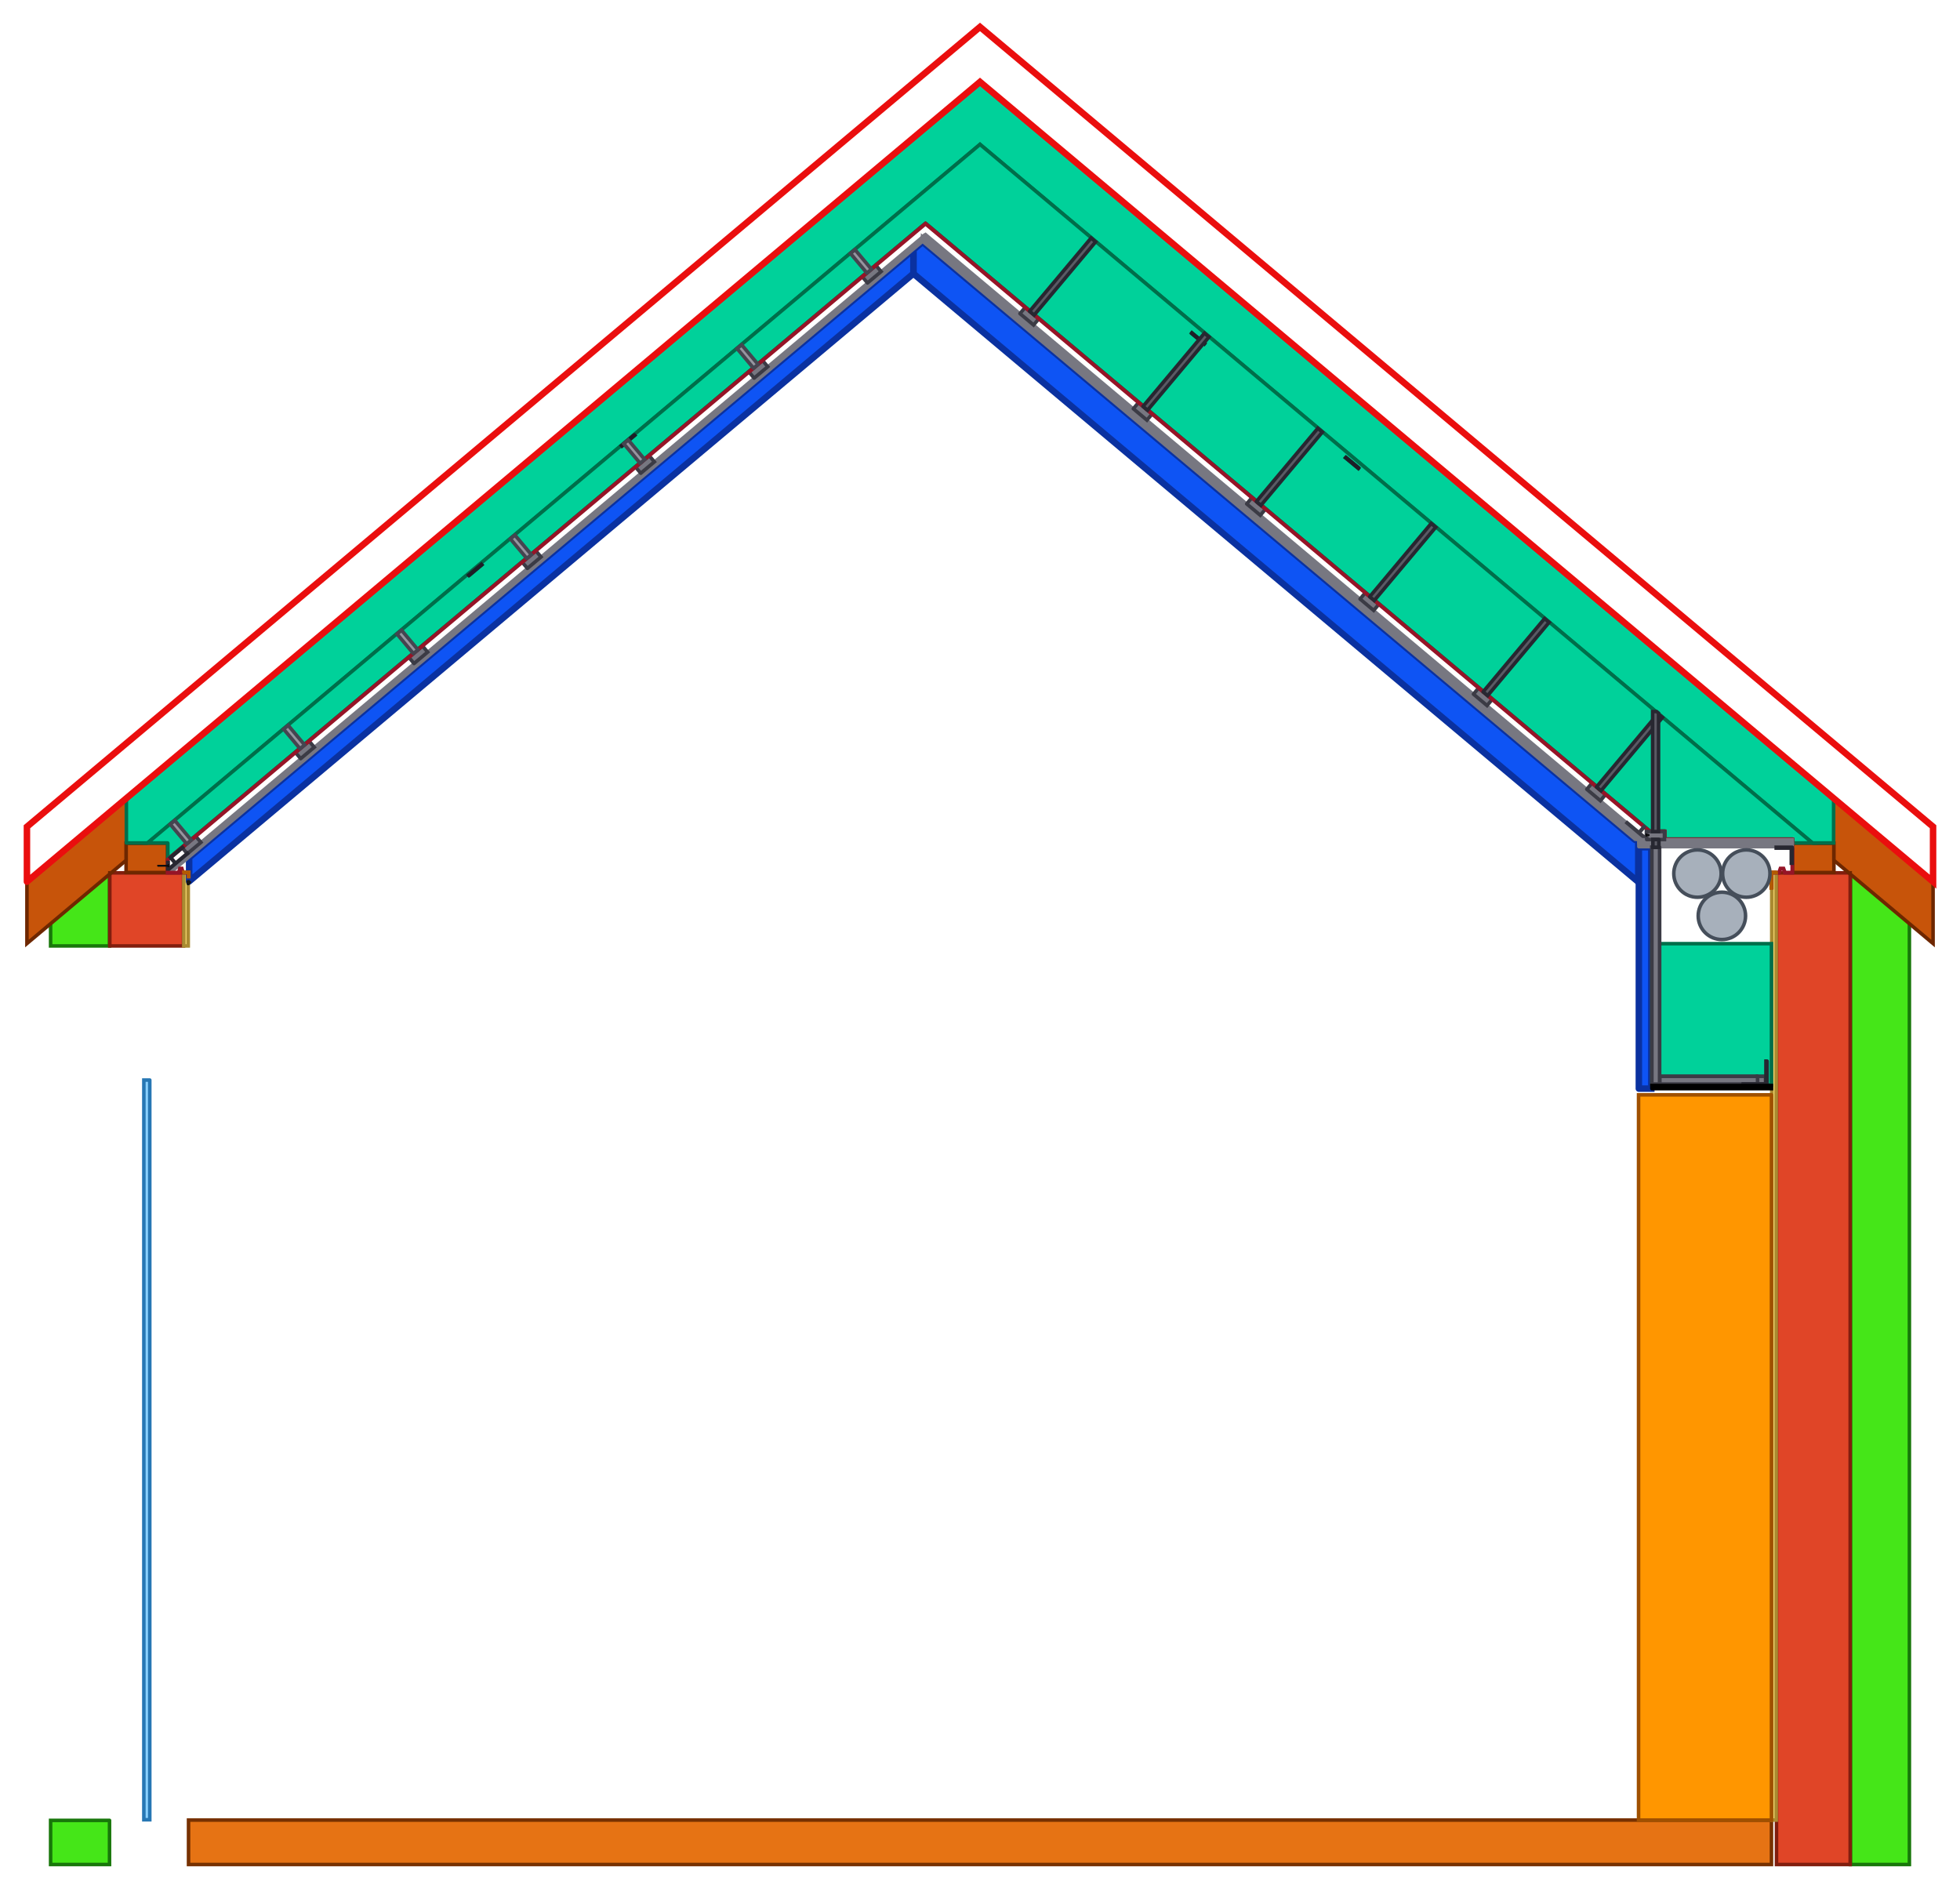
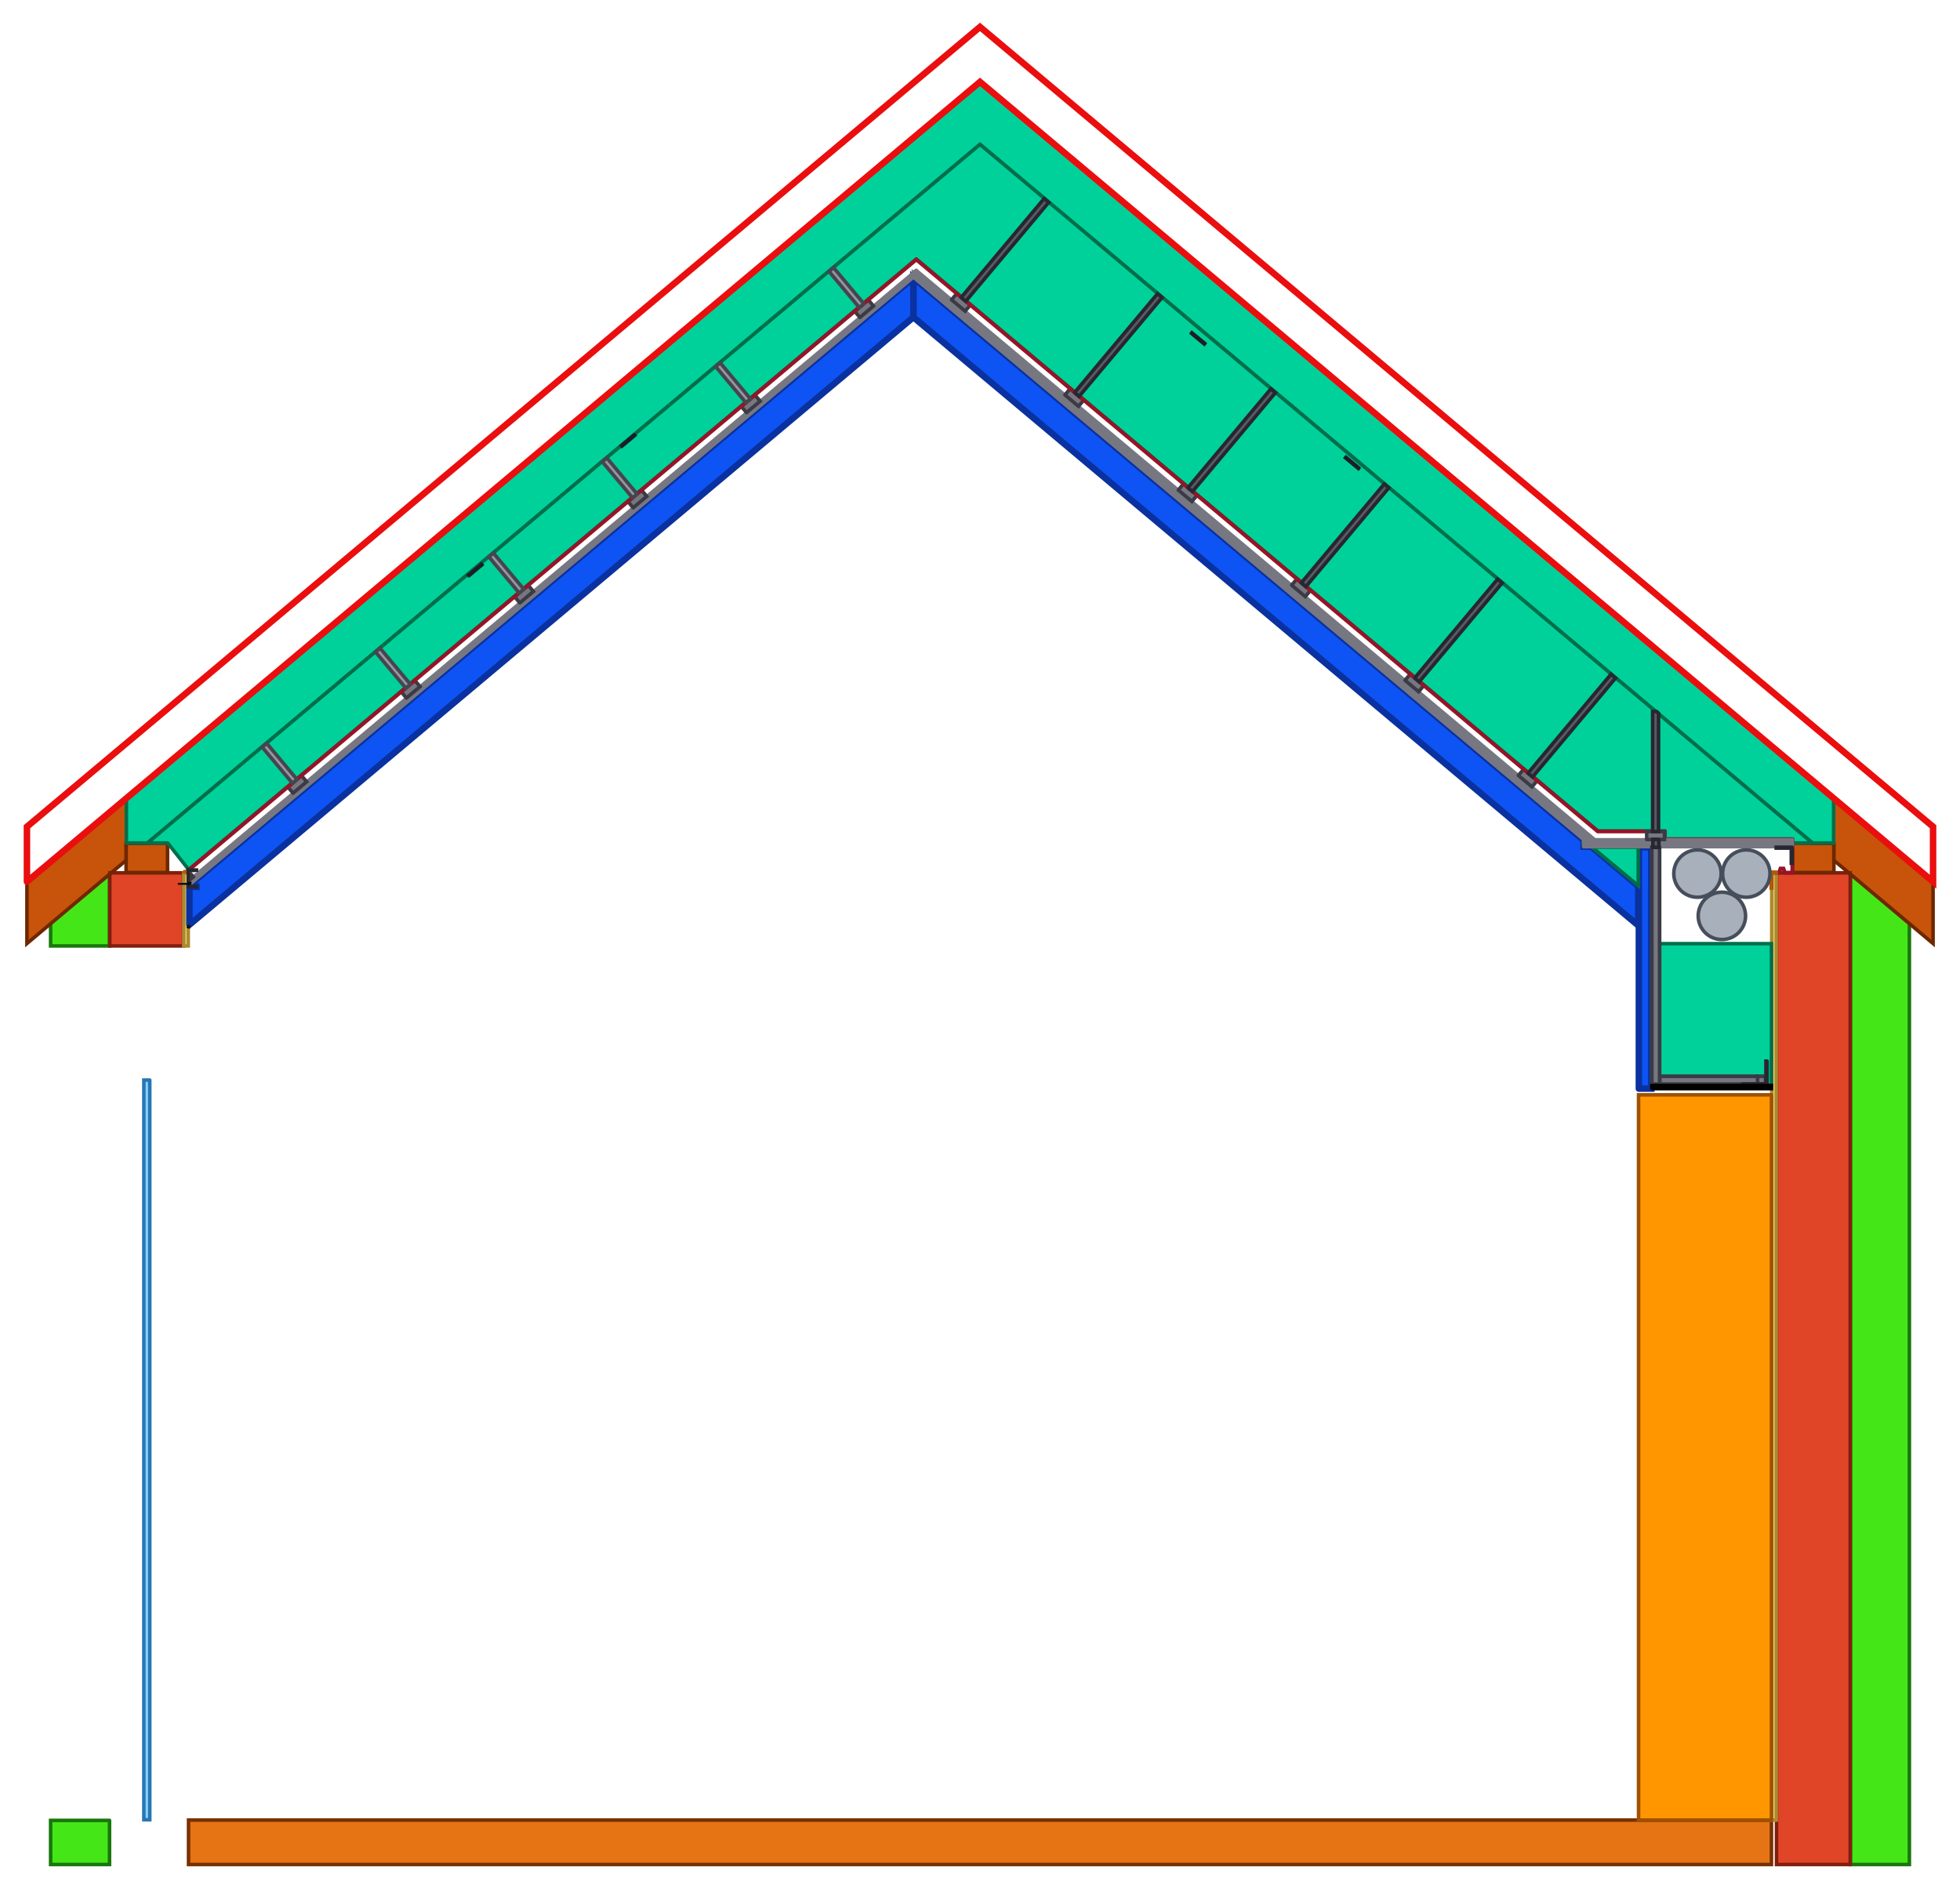
<svg xmlns="http://www.w3.org/2000/svg" width="6622.0mm" height="6389.6mm" viewBox="-636.0 -6148.6 6622.0 6389.6" version="1.1">
  <g transform="scale(1,-1)" stroke-linecap="round">
    <g fill="rgb(230,115,20)" stroke="rgb(119,49,0)" stroke-width="12.0" id="floor">
      <path d="M 5349.0,0.0 L 1.0,0.0 L 1.0,-150.0 L 5349.0,-150.0 L 5349.0,0.0" />
    </g>
    <g fill="rgb(69,230,24)" stroke="rgb(24,119,10)" stroke-width="12.0" id="eps">
+       <path d="M -266.0,-1.0 L -465.0,-1.0 L -465.0,-150.0 L -266.0,-150.0 L -266.0,-1.0" />
      <path d="M -266.0,3200.0 L -465.0,3200.0 L -465.0,2953.0 L -266.0,2953.0 L -266.0,3200.0" />
-       <path d="M -266.0,-1.0 L -465.0,-1.0 L -465.0,-150.0 L -266.0,-150.0 L -266.0,-1.0" />
      <path d="M 5815.0,3200.0 L 5616.0,3200.0 L 5616.0,-150.0 L 5815.0,-150.0 L 5815.0,3200.0" />
    </g>
    <g fill="rgb(224,69,39)" stroke="rgb(129,30,14)" stroke-width="12.0" id="masonry">
      <path d="M -16.0,3200.0 L -265.0,3200.0 L -265.0,2953.0 L -16.0,2953.0 L -16.0,3200.0" />
      <path d="M 5615.0,3200.0 L 5366.0,3200.0 L 5366.0,-150.0 L 5615.0,-150.0 L 5615.0,3200.0" />
    </g>
    <g fill="rgb(255,224,119)" stroke="rgb(170,139,49)" stroke-width="12.0" id="plaster">
      <path d="M 0.0,3200.0 L -15.0,3200.0 L -15.0,2953.0 L 0.0,2953.0 L 0.0,3200.0" />
      <path d="M 5365.0,3200.0 L 5350.0,3200.0 L 5350.0,0.0 L 5365.0,0.0 L 5365.0,3200.0" />
    </g>
    <g fill="rgb(255,150,0)" stroke="rgb(160,80,0)" stroke-width="12.0" id="furniture">
      <path d="M 5349.0,2450.0 L 4900.0,2450.0 L 4900.0,0.0 L 5349.0,0.0 L 5349.0,2450.0" />
    </g>
    <g fill="rgb(199,84,10)" stroke="rgb(110,39,0)" stroke-width="12.0" id="wall_plate">
      <path d="M -70.0,3300.0 L -210.0,3300.0 L -210.0,3201.0 L -70.0,3201.0 L -70.0,3300.0" />
      <path d="M 5560.0,3300.0 L 5420.0,3300.0 L 5420.0,3201.0 L 5560.0,3201.0 L 5560.0,3300.0" />
    </g>
    <g fill="rgb(199,84,10)" stroke="rgb(110,39,0)" stroke-width="12.0" id="rafters">
      <path d="M 5895.0,3168.026 L 2675.0,5869.927 L -545.0,3168.026 L -545.0,2961.161 L -265.0,3196.109 L -265.0,3200.0 L -260.363,3200.0 L -210.0,3242.259 L -210.0,3300.0 L -141.187,3300.0 L 2675.0,5663.062 L 5491.187,3300.0 L 5560.0,3300.0 L 5560.0,3242.259 L 5610.363,3200.0 L 5615.0,3200.0 L 5615.0,3196.109 L 5895.0,2961.161 L 5895.0,3168.026" />
    </g>
    <g fill="rgb(0,209,154)" stroke="rgb(0,110,74)" stroke-width="12.0" id="plenum_wool">
      <path d="M -209.0,3301.0 L -137.612,3301.0 L 2675.0,5661.062 L 5487.612,3301.0 L 5559.0,3301.0 L 5559.0,3449.963 L 2675.0,5869.927 L -209.0,3449.963 L -209.0,3301.0" />
-       <path d="M -69.0,3247 L 2490.195,5394.42 A 1.0,1.0 -140.0 0,0 2491.481,5394.42 L 4938.055,3341.5 L 4988.5,3341.5 A 1.0,1.0 180.0 0,0 4989.5,3340.5 L 4989.5,3314.5 L 5420.0,3314.5 A 1.0,1.0 180.0 0,0 5421.0,3313.5 L 5421.0,3301.0 L 5487.248,3301.0 L 2675.0,5660.756 L -137.248,3301.0 L -70.0,3301.0 A 1.0,1.0 180.0 0,0 -69.0,3300.0 L -69.0,3247 M 990.575,4242.134 L 991.86,4240.602 L 948.526,4204.24 L 947.241,4205.773 L 990.575,4242.134 M 1465.21,4641.706 L 1463.925,4643.238 L 1507.259,4679.599 L 1508.544,4678.067 L 1465.21,4641.706 M 3911.354,4603.57 L 3954.687,4567.719 L 3953.401,4566.187 L 3910.068,4602.038 L 3911.354,4603.57 M 3434.147,4988.324 L 3432.861,4986.791 L 3389.528,5022.643 L 3390.813,5024.175 L 3434.147,4988.324" />
+       <path d="M 1.347,3211.041 L 2459.08,5273.324 A 1.0,1.0 -140 0,0 2460.366,5273.324 L 4762.624,3341.5 L 4988.5,3341.5 A 1.0,1.0 180.0 0,0 4989.5,3340.5 L 4989.5,3314.5 L 5420.0,3314.5 A 1.0,1.0 180.0 0,0 5421.0,3313.5 L 5421.0,3301.0 L 5487.248,3301.0 L 2675.0,5660.756 L -137.248,3301.0 L -70.0,3301.0 A 1.0,1.0 180.0 0,0 -69.214,3300.619 L 1.347,3211.041 M 990.575,4242.134 L 991.86,4240.602 L 948.526,4204.24 L 947.241,4205.773 L 990.575,4242.134 M 1507.259,4679.599 L 1508.544,4678.067 L 1465.21,4641.706 L 1463.925,4643.238 L 1507.259,4679.599 M 3911.354,4603.57 L 3954.687,4567.719 L 3953.401,4566.187 L 3910.068,4602.038 L 3911.354,4603.57 M 3434.147,4988.324 L 3432.861,4986.791 L 3389.528,5022.643 L 3390.813,5024.175 L 3434.147,4988.324" />
    </g>
    <g fill="rgb(69,69,80)" stroke="rgb(30,30,39)" stroke-width="12.0" id="racking_strap">
      <path d="M 1507.259,4679.599 L 1463.925,4643.238 L 1465.21,4641.706 L 1508.544,4678.067 L 1507.259,4679.599" />
      <path d="M 948.526,4204.24 L 991.86,4240.602 L 990.575,4242.134 L 947.241,4205.773 L 948.526,4204.24" />
      <path d="M 3954.687,4567.719 L 3911.354,4603.57 L 3910.068,4602.038 L 3953.401,4566.187 L 3954.687,4567.719" />
      <path d="M 3389.528,5022.643 L 3432.861,4986.791 L 3434.147,4988.324 L 3390.813,5024.175 L 3389.528,5022.643" />
    </g>
    <g fill="none" stroke="rgb(234,14,14)" stroke-width="22.0" id="roofing">
      <path d="M -545.0,3170.026 L 2675.0,5871.927 L 5895.0,3170.026 L 5895.0,3355.699 L 2675.0,6057.6 L -545.0,3355.699 L -545.0,3170.026" />
    </g>
    <g fill="rgb(139,209,255)" stroke="rgb(39,119,180)" stroke-width="12.0" id="glazing">
      <path d="M -130.0,2500.0 L -150.0,2500.0 L -150.0,1.0 L -130.0,1.0 L -130.0,2500.0" />
    </g>
    <g fill="rgb(14,84,244)" stroke="rgb(10,49,160)" stroke-width="22.0" id="slope_naturheld_140">
-       <path d="M 2450.0,5223.972 A 1.0,1.0 -140.0 0,0 2450.643,5223.738 L 4899.0,3169.322 L 4899.0,3311.5 L 4888.607,3311.5 A 1.0,1.0 0.0 0,0 4887.964,3311.734 L 2481.114,5331.321 L 2450.0,5305.212 L 2450.0,5223.972" />
-       <path d="M 3.0,3171 L 2449.357,5223.738 A 1.0,1.0 -140.0 0,0 2450.0,5223.972 L 2450.0,5305.212 L 3.0,3251.936 L 3.0,3171" />
+       <path d="M 2450.0,5076.768 A 1.0,1.0 -140.0 0,0 2450.643,5076.534 L 4899.0,3022.118 L 4899.0,3155.27 L 4740.222,3288.5 L 4714.176,3288.5 L 4714.176,3299.0 L 4727.709,3299.0 L 4725.325,3301.0 L 4714.176,3301.0 L 4714.176,3310.355 L 2450.0,5210.225 L 2450.0,5076.768" />
+       <path d="M 4.0,3024.635 L 2449.357,5076.534 A 1.0,1.0 -140.0 0,0 2450.0,5076.768 L 2450.0,5210.225 L 4.0,3157.787 L 4.0,3153.543 L 27.8,3153.543 L 27.8,3152.743 L 4.0,3152.743 L 4.0,3024.635" />
    </g>
    <g fill="rgb(230,230,234)" stroke="rgb(119,119,129)" stroke-width="12.0" id="slope_gkf">
-       <path d="M 2481.114,5333.626 L 4888.607,3313.5 L 4908.053,3311.5 L 2481.114,5347.944 L 2481.114,5333.626" />
-       <path d="M -58.0,3203.056 L 2481.114,5333.626 L 2481.114,5347.944 L -58.0,3217.374 L -58.0,3203.056" />
-       <path d="M 2481.114,5349.944 L 4908.053,3313.5 L 4927.5,3311.5 L 2490.838,5356.102 L 2481.114,5349.944" />
+       <path d="M 2450.0,5212.53 L 4713.176,3313.5 L 4732.622,3311.5 L 2450.0,5226.848 L 2450.0,5212.53" />
+       <path d="M 1.2,3157.743 L 2450.0,5212.53 L 2450.0,5226.848 L 1.2,3172.06 L 1.2,3157.743" />
+       <path d="M 2450.0,5228.848 L 4732.622,3313.5 L 4752.069,3311.5 L 2459.723,5235.006 L 2450.0,5228.848" />
    </g>
    <g fill="rgb(119,119,129)" stroke="rgb(59,59,69)" stroke-width="12.0" id="slope_cd">
-       <path d="M -2.354,3265.066 L 42.752,3302.915 L 25.397,3323.598 L -19.709,3285.749 L -19.067,3284.983 L -19.923,3284.265 L -3.853,3265.113 L -2.997,3265.832 L -2.354,3265.066" />
-       <path d="M 379.812,3585.741 L 425.774,3624.308 L 408.419,3644.992 L 362.456,3606.424 L 379.812,3585.741" />
-       <path d="M 762.834,3907.135 L 808.797,3945.702 L 791.441,3966.385 L 745.479,3927.818 L 762.834,3907.135" />
-       <path d="M 1145.856,4228.529 L 1191.819,4267.096 L 1174.463,4287.779 L 1128.501,4249.212 L 1145.856,4228.529" />
-       <path d="M 1528.878,4549.923 L 1574.841,4588.49 L 1557.486,4609.173 L 1511.523,4570.606 L 1528.878,4549.923" />
-       <path d="M 1911.901,4871.316 L 1957.863,4909.884 L 1940.508,4930.567 L 1894.545,4892 L 1911.901,4871.316" />
-       <path d="M 2294.923,5192.71 L 2340.885,5231.277 L 2323.53,5251.961 L 2277.567,5213.393 L 2294.923,5192.71" />
-       <path d="M 2810.038,5089.262 L 2856,5050.694 L 2873.356,5071.378 L 2827.393,5109.945 L 2810.038,5089.262" />
-       <path d="M 3193.06,4767.868 L 3239.023,4729.301 L 3256.378,4749.984 L 3210.415,4788.551 L 3193.06,4767.868" />
-       <path d="M 3576.082,4446.474 L 3622.045,4407.907 L 3639.4,4428.59 L 3593.438,4467.157 L 3576.082,4446.474" />
-       <path d="M 3959.104,4125.08 L 4005.067,4086.513 L 4022.422,4107.196 L 3976.46,4145.764 L 3959.104,4125.08" />
-       <path d="M 4342.127,3803.687 L 4388.089,3765.119 L 4405.445,3785.802 L 4359.482,3824.37 L 4342.127,3803.687" />
-       <path d="M 4725.149,3482.293 L 4771.112,3443.725 L 4788.467,3464.409 L 4742.504,3502.976 L 4725.149,3482.293" />
+       <path d="M 1.2,3173.06 L 17.041,3186.352 L 1.2,3205.23 L 1.2,3173.06" />
+       <path d="M 354.1,3469.179 L 400.063,3507.746 L 382.708,3528.429 L 336.745,3489.862 L 354.1,3469.179" />
+       <path d="M 737.122,3790.573 L 783.085,3829.14 L 765.73,3849.823 L 719.767,3811.256 L 737.122,3790.573" />
+       <path d="M 1120.145,4111.966 L 1166.107,4150.534 L 1148.752,4171.217 L 1102.789,4132.65 L 1120.145,4111.966" />
+       <path d="M 1503.167,4433.36 L 1549.129,4471.927 L 1531.774,4492.611 L 1485.812,4454.043 L 1503.167,4433.36" />
+       <path d="M 1886.189,4754.754 L 1932.152,4793.321 L 1914.796,4814.004 L 1868.834,4775.437 L 1886.189,4754.754" />
+       <path d="M 2269.211,5076.148 L 2315.174,5114.715 L 2297.819,5135.398 L 2251.856,5096.831 L 2269.211,5076.148" />
+       <path d="M 2578.882,5136.02 L 2624.845,5097.453 L 2642.2,5118.136 L 2596.238,5156.703 L 2578.882,5136.02" />
+       <path d="M 2961.904,4814.626 L 3007.867,4776.059 L 3025.222,4796.742 L 2979.26,4835.31 L 2961.904,4814.626" />
+       <path d="M 3344.927,4493.233 L 3390.889,4454.665 L 3408.245,4475.348 L 3362.282,4513.916 L 3344.927,4493.233" />
+       <path d="M 3727.949,4171.839 L 3773.912,4133.271 L 3791.267,4153.955 L 3745.304,4192.522 L 3727.949,4171.839" />
+       <path d="M 4110.971,3850.445 L 4156.934,3811.878 L 4174.289,3832.561 L 4128.326,3871.128 L 4110.971,3850.445" />
+       <path d="M 4493.993,3529.051 L 4539.956,3490.484 L 4557.311,3511.167 L 4511.349,3549.734 L 4493.993,3529.051" />
    </g>
    <g fill="rgb(224,34,59)" stroke="rgb(150,20,39)" stroke-width="12.0" id="slope_foil">
-       <path d="M -18.377,3200.0 L 0.0,3200.0 L 0.0,3188.0 L 1.0,3188.0 L 1.0,3201.0 L -17.623,3201.0 L -21.623,3215.0 L -28.377,3215.0 L -32.377,3201.0 L -69.0,3201.0 L -69.0,3244.389 L 2490.838,5392.348 L 4937.327,3339.5 L 4987.5,3339.5 L 4987.5,3312.5 L 5419.0,3312.5 L 5419.0,3201.0 L 5394.852,3201.0 L 5389.852,3215.0 L 5379.148,3215.0 L 5374.148,3201.0 L 5349.0,3201.0 L 5349.0,3150.0 L 5350.0,3150.0 L 5350.0,3200.0 L 5374.852,3200.0 L 5379.852,3214.0 L 5389.148,3214.0 L 5394.148,3200.0 L 5420.0,3200.0 L 5420.0,3313.5 L 4988.5,3313.5 L 4988.5,3340.5 L 4937.691,3340.5 L 2490.838,5393.654 L -70.0,3244.856 L -70.0,3200.0 L -31.623,3200.0 L -27.623,3214.0 L -22.377,3214.0 L -18.377,3200.0" />
+       <path d="M 14.592,3208.706 L 1.0,3208.706 L 1.0,3208.459 L 14.663,3208.459 L 14.592,3208.706" />
+       <path d="M -0.0,3208.605 L -0.174,3208.459 L 0.0,3208.459 L 0.0,3208.605" />
+       <path d="M 2.0,3173.732 L 1.0,3172.893 L 1.0,3169.612 L 1.2,3169.612 L 1.2,3172.06 L 2.0,3172.732 L 2.0,3173.732" />
+       <path d="M 4762.26,3340.5 L 2459.723,5272.558 L 1.074,3209.506 L 2.63,3209.506 L 2459.723,5271.252 L 4761.896,3339.5 L 4987.5,3339.5 L 4987.5,3312.5 L 5419.0,3312.5 L 5419.0,3201.0 L 5394.852,3201.0 L 5389.852,3215.0 L 5379.148,3215.0 L 5374.148,3201.0 L 5349.0,3201.0 L 5349.0,3150.0 L 5350.0,3150.0 L 5350.0,3200.0 L 5374.852,3200.0 L 5379.852,3214.0 L 5389.148,3214.0 L 5394.148,3200.0 L 5420.0,3200.0 L 5420.0,3313.5 L 4988.5,3313.5 L 4988.5,3340.5 L 4762.26,3340.5" />
    </g>
    <g fill="rgb(255,139,0)" stroke="rgb(180,90,0)" stroke-width="12.0" id="vapour_brake_tape">
-       <path d="M -15.0,3201.0 L 1.0,3201.0 L 1.0,3187.0 L 2.0,3187.0 L 2.0,3202.0 L -15.0,3202.0 L -15.0,3201.0" />
+       <path d="M 0.8,3204.0 L 0.8,3169.612 L 1.0,3169.612 L 1.0,3172.893 L 1.05,3172.935 L 1.05,3204.0 L 0.8,3204.0" />
+       <path d="M -13.0,3204.0 L -13.0,3203.0 L 0.0,3203.0 L 0.0,3204.0 L -13.0,3204.0" />
      <path d="M 5365.0,3202.0 L 5348.0,3202.0 L 5348.0,3149.0 L 5349.0,3149.0 L 5349.0,3201.0 L 5365.0,3201.0 L 5365.0,3202.0" />
    </g>
    <g fill="rgb(119,119,129)" stroke="rgb(39,39,49)" stroke-width="12.0" id="eave_ud">
-       <path d="M -68.0,3213.143 L -68.0,3235.143 L -69.0,3235.143 L -69.0,3213.143 L -64.404,3213 L -2.354,3265.066 L -2.997,3265.832 L -42.831,3232.407 L -58.901,3251.558 L -19.067,3284.983 L -19.709,3285.749 L -60.31,3251.681 L -43.597,3231.764 L -65.047,3213.766 L -68.0,3213.143" />
+       <path d="M 0.0,3152.743 L 27.8,3152.743 L 27.8,3153.543 L 0.8,3153.543 L 0.8,3208.706 L 27.8,3208.706 L 27.8,3209.506 L -0.0,3209.506 L 0.0,3152.743" />
    </g>
    <g fill="rgb(244,244,244)" stroke="rgb(20,20,20)" stroke-width="12.0" id="eave_acrylic">
-       <path d="M 0.0,3163.678 L 6.0,3172.212 L 2.0,3168.856 L 0.0,3168.856 L 0.0,3163.678" />
+       <path d="M 2.4,3018.787 L 2.4,3020.787 L 0.2,3015.141 L 0.2,3013.141 L 2.4,3018.787" />
    </g>
    <g fill="rgb(150,150,160)" stroke="rgb(69,69,80)" stroke-width="12.0" id="slope_direct_hanger">
-       <path d="M -5.245,3297.886 L 10.076,3310.742 L -45.355,3376.802 L -60.676,3363.946 L -5.245,3297.886" />
-       <path d="M 377.777,3619.28 L 393.098,3632.136 L 337.667,3698.196 L 322.346,3685.34 L 377.777,3619.28" />
-       <path d="M 760.799,3940.674 L 776.12,3953.53 L 720.69,4019.59 L 705.369,4006.734 L 760.799,3940.674" />
-       <path d="M 1143.822,4262.068 L 1159.143,4274.923 L 1103.712,4340.983 L 1088.391,4328.128 L 1143.822,4262.068" />
-       <path d="M 1526.844,4583.462 L 1542.165,4596.317 L 1486.734,4662.377 L 1471.413,4649.521 L 1526.844,4583.462" />
-       <path d="M 1909.866,4904.855 L 1925.187,4917.711 L 1869.756,4983.771 L 1854.435,4970.915 L 1909.866,4904.855" />
-       <path d="M 2292.888,5226.249 L 2308.209,5239.105 L 2252.778,5305.165 L 2237.458,5292.309 L 2292.888,5226.249" />
+       <path d="M 352.066,3502.718 L 367.387,3515.574 L 265.183,3637.375 L 249.863,3624.519 L 352.066,3502.718" />
+       <path d="M 735.088,3824.112 L 750.409,3836.967 L 648.206,3958.768 L 632.885,3945.913 L 735.088,3824.112" />
+       <path d="M 1118.11,4145.505 L 1133.431,4158.361 L 1031.228,4280.162 L 1015.907,4267.306 L 1118.11,4145.505" />
+       <path d="M 1501.132,4466.899 L 1516.453,4479.755 L 1414.25,4601.556 L 1398.929,4588.7 L 1501.132,4466.899" />
+       <path d="M 1884.155,4788.293 L 1899.476,4801.149 L 1797.272,4922.95 L 1781.951,4910.094 L 1884.155,4788.293" />
+       <path d="M 2267.177,5109.687 L 2282.498,5122.543 L 2180.295,5244.344 L 2164.974,5231.488 L 2267.177,5109.687" />
    </g>
    <g fill="rgb(90,90,100)" stroke="rgb(39,39,49)" stroke-width="12.0" id="slope_nonius">
-       <path d="M 2842.714,5097.089 L 2858.035,5084.233 L 3065.649,5331.658 L 3050.328,5344.514 L 2842.714,5097.089" />
-       <path d="M 3225.736,4775.695 L 3241.057,4762.84 L 3448.671,5010.264 L 3433.35,5023.12 L 3225.736,4775.695" />
-       <path d="M 3608.758,4454.302 L 3624.079,4441.446 L 3831.693,4688.87 L 3816.372,4701.726 L 3608.758,4454.302" />
-       <path d="M 3991.781,4132.908 L 4007.102,4120.052 L 4214.715,4367.476 L 4199.394,4380.332 L 3991.781,4132.908" />
-       <path d="M 4374.803,3811.514 L 4390.124,3798.658 L 4597.737,4046.083 L 4582.417,4058.938 L 4374.803,3811.514" />
-       <path d="M 4757.825,3490.12 L 4773.146,3477.264 L 4947.5,3685.051 L 4947.5,3716.166 L 4757.825,3490.12" />
-       <path d="M 4967.5,3708.887 L 4980.76,3724.689 L 4967.5,3735.815 L 4967.5,3708.887" />
+       <path d="M 2611.558,5143.848 L 2626.879,5130.992 L 2906.977,5464.799 L 2891.656,5477.655 L 2611.558,5143.848" />
+       <path d="M 2994.581,4822.454 L 3009.902,4809.598 L 3289.999,5143.405 L 3274.678,5156.261 L 2994.581,4822.454" />
+       <path d="M 3377.603,4501.06 L 3392.924,4488.204 L 3673.021,4822.011 L 3657.7,4834.867 L 3377.603,4501.06" />
+       <path d="M 3760.625,4179.666 L 3775.946,4166.81 L 4056.044,4500.618 L 4040.723,4513.473 L 3760.625,4179.666" />
+       <path d="M 4143.647,3858.272 L 4158.968,3845.417 L 4439.066,4179.224 L 4423.745,4192.08 L 4143.647,3858.272" />
+       <path d="M 4526.67,3536.879 L 4541.99,3524.023 L 4822.088,3857.83 L 4806.767,3870.686 L 4526.67,3536.879" />
    </g>
    <g fill="rgb(14,84,244)" stroke="rgb(10,49,160)" stroke-width="22.0" id="soffit_naturheld_140">
      <path d="M 4901.0,2471.0 L 4943.0,2471.0 L 4943.0,3286.5 L 4901.0,3286.5 L 4901.0,2471.0" />
    </g>
    <g fill="rgb(0,209,154)" stroke="rgb(0,110,74)" stroke-width="12.0" id="soffit_mineral_wool">
      <path d="M 4945.0,2483.5 L 5349.0,2483.5 L 5349.0,2960.606 L 4945.0,2960.606 L 4945.0,2483.5 M 5302.0,2486.5 L 5302.0,2512.5 L 5329.0,2512.5 L 5329.0,2486.5 L 5302.0,2486.5" />
+       <path d="M 4742.97,3286.5 L 4899.0,3156.736 L 4899.0,3286.5 L 4742.97,3286.5" />
    </g>
    <g fill="rgb(119,119,129)" stroke="rgb(59,59,69)" stroke-width="12.0" id="soffit_ud">
-       <path d="M 4926.5,3316.5 L 4927.5,3316.5 L 4927.5,3338.5 L 4926.5,3338.5 L 4926.5,3316.658 L 4923.547,3317.123 L 4902.097,3335.121 L 4918.81,3355.038 L 4918.044,3355.681 L 4901.331,3335.764 L 4861.497,3369.189 L 4860.854,3368.423 L 4922.904,3316.357 L 4926.5,3316.5" />
      <path d="M 5329.0,2512.5 L 5302.0,2512.5 L 5302.0,2486.5 L 5329.0,2486.5 L 5329.0,2512.5" />
    </g>
    <g fill="rgb(230,230,234)" stroke="rgb(119,119,129)" stroke-width="12.0" id="soffit_gkf">
-       <path d="M 4901.0,3288.5 L 5419.0,3288.5 L 5419.0,3299.0 L 4901.0,3299.0 L 4901.0,3288.5" />
-       <path d="M 4901.0,3301.0 L 5419.0,3301.0 L 5419.0,3311.5 L 4901.0,3311.5 L 4901.0,3301.0" />
+       <path d="M 4714.176,3288.5 L 5419.0,3288.5 L 5419.0,3299.0 L 4714.176,3299.0 L 4714.176,3288.5" />
+       <path d="M 4714.176,3301.0 L 5419.0,3301.0 L 5419.0,3311.5 L 4714.176,3311.5 L 4714.176,3301.0" />
    </g>
    <g fill="rgb(119,119,129)" stroke="rgb(59,59,69)" stroke-width="12.0" id="soffit_cd">
      <path d="M 4971.0,3286.5 L 4945.0,3286.5 L 4945.0,2486.5 L 4971.0,2486.5 L 4971.0,3286.5" />
      <path d="M 5302.0,2512.5 L 4972.0,2512.5 L 4972.0,2486.5 L 5302.0,2486.5 L 5302.0,2512.5" />
      <path d="M 4971.0,3286.5 L 4945.0,3286.5 L 4945.0,2486.5 L 4971.0,2486.5 L 4971.0,3286.5" />
      <path d="M 5302.0,2512.5 L 4972.0,2512.5 L 4972.0,2486.5 L 5302.0,2486.5 L 5302.0,2512.5" />
      <path d="M 4927.5,3312.5 L 4987.5,3312.5 L 4987.5,3339.5 L 4927.5,3339.5 L 4927.5,3312.5" />
    </g>
    <g fill="rgb(20,20,23)" stroke="rgb(10,10,11)" stroke-width="2.0" id="joint_screw">
-       <path d="M -68.0,3220.143 L -66.4,3220.143 L -66.4,3228.143 L -68.0,3228.143 L -68.0,3220.143" />
-       <path d="M -103.0,3222.393 L -68.0,3222.393 L -68.0,3225.893 L -103.0,3225.893 L -103.0,3222.393" />
-       <path d="M -68.0,3220.143 L -66.4,3220.143 L -66.4,3228.143 L -68.0,3228.143 L -68.0,3220.143" />
-       <path d="M -103.0,3222.393 L -68.0,3222.393 L -68.0,3225.893 L -103.0,3225.893 L -103.0,3222.393" />
-       <path d="M -103.0,3222.393 L -68.0,3222.393 L -68.0,3225.893 L -103.0,3225.893 L -103.0,3222.393" />
-       <path d="M 4924.9,3323.5 L 4926.5,3323.5 L 4926.5,3331.5 L 4924.9,3331.5 L 4924.9,3323.5" />
-       <path d="M 4926.5,3325.75 L 4936.0,3325.75 L 4936.0,3329.25 L 4926.5,3329.25 L 4926.5,3325.75" />
-       <path d="M 4924.9,3323.5 L 4926.5,3323.5 L 4926.5,3331.5 L 4924.9,3331.5 L 4924.9,3323.5" />
-       <path d="M 4926.5,3325.75 L 4936.0,3325.75 L 4936.0,3329.25 L 4926.5,3329.25 L 4926.5,3325.75" />
-       <path d="M 4924.9,3323.5 L 4926.5,3323.5 L 4926.5,3331.5 L 4924.9,3331.5 L 4924.9,3323.5" />
-       <path d="M 4926.5,3325.75 L 4936.0,3325.75 L 4936.0,3329.25 L 4926.5,3329.25 L 4926.5,3325.75" />
+       <path d="M 1.0,3158.743 L 2.6,3158.743 L 2.6,3166.743 L 1.0,3166.743 L 1.0,3158.743" />
+       <path d="M -34.0,3160.993 L 1.0,3160.993 L 1.0,3164.493 L -34.0,3164.493 L -34.0,3160.993" />
+       <path d="M 1.0,3158.743 L 2.6,3158.743 L 2.6,3166.743 L 1.0,3166.743 L 1.0,3158.743" />
+       <path d="M -34.0,3160.993 L 1.0,3160.993 L 1.0,3164.493 L -34.0,3164.493 L -34.0,3160.993" />
+       <path d="M 8.0,3160.902 L 9.6,3160.902 L 9.6,3168.902 L 8.0,3168.902 L 8.0,3160.902" />
+       <path d="M -2.0,3163.152 L 8.0,3163.152 L 8.0,3166.652 L -2.0,3166.652 L -2.0,3163.152" />
+       <path d="M 8.0,3160.902 L 9.6,3160.902 L 9.6,3168.902 L 8.0,3168.902 L 8.0,3160.902" />
+       <path d="M -2.0,3163.152 L 8.0,3163.152 L 8.0,3166.652 L -2.0,3166.652 L -2.0,3163.152" />
+       <path d="M -2.0,3163.152 L 8.0,3163.152 L 8.0,3166.652 L -2.0,3166.652 L -2.0,3163.152" />
    </g>
    <g fill="rgb(90,90,100)" stroke="rgb(39,39,49)" stroke-width="12.0" id="soffit_nonius">
      <path d="M 4961.075,3744.817 L 4947.5,3744.817 L 4947.5,3339.5 L 4967.5,3339.5 L 4967.5,3739.426 L 4961.075,3744.817" />
      <path d="M 4968.5,3312.5 L 4948.5,3312.5 L 4948.5,3286.5 L 4968.5,3286.5 L 4968.5,3312.5" />
      <path d="M 4968.5,3312.5 L 4948.5,3312.5 L 4948.5,3286.5 L 4968.5,3286.5 L 4968.5,3312.5" />
      <path d="M 5331.0,2486.5 L 5254.0,2486.5 L 5254.0,2483.5 L 5331.0,2483.5 L 5331.0,2486.5" />
      <path d="M 5334.0,2563.5 L 5331.0,2563.5 L 5331.0,2486.5 L 5334.0,2486.5 L 5334.0,2563.5" />
      <path d="M 5331.0,2486.5 L 5254.0,2486.5 L 5254.0,2483.5 L 5331.0,2483.5 L 5331.0,2486.5" />
      <path d="M 5334.0,2563.5 L 5331.0,2563.5 L 5331.0,2486.5 L 5334.0,2486.5 L 5334.0,2563.5" />
      <path d="M 5419.0,3286.5 L 5365.0,3286.5 L 5365.0,3283.5 L 5419.0,3283.5 L 5419.0,3286.5" />
      <path d="M 5419.0,3283.5 L 5416.0,3283.5 L 5416.0,3232.5 L 5419.0,3232.5 L 5419.0,3283.5" />
    </g>
    <g fill="rgb(167,176,187)" stroke="rgb(69,78,90)" stroke-width="12.0" id="soffit_duct">
      <circle cx="5264.0" cy="3197.5" r="80.0" />
      <circle cx="5099.0" cy="3197.5" r="80.0" />
      <circle cx="5181.5" cy="3054.606" r="80.0" />
    </g>
    <g fill="none" stroke="rgb(0,0,0)" stroke-width="12.0" id="soffit_gkb">
      <path d="M 4945.0,2471.0 L 5349.0,2471.0 L 5349.0,2481.5 L 4945.0,2481.5 L 4945.0,2471.0" />
    </g>
  </g>
</svg>
